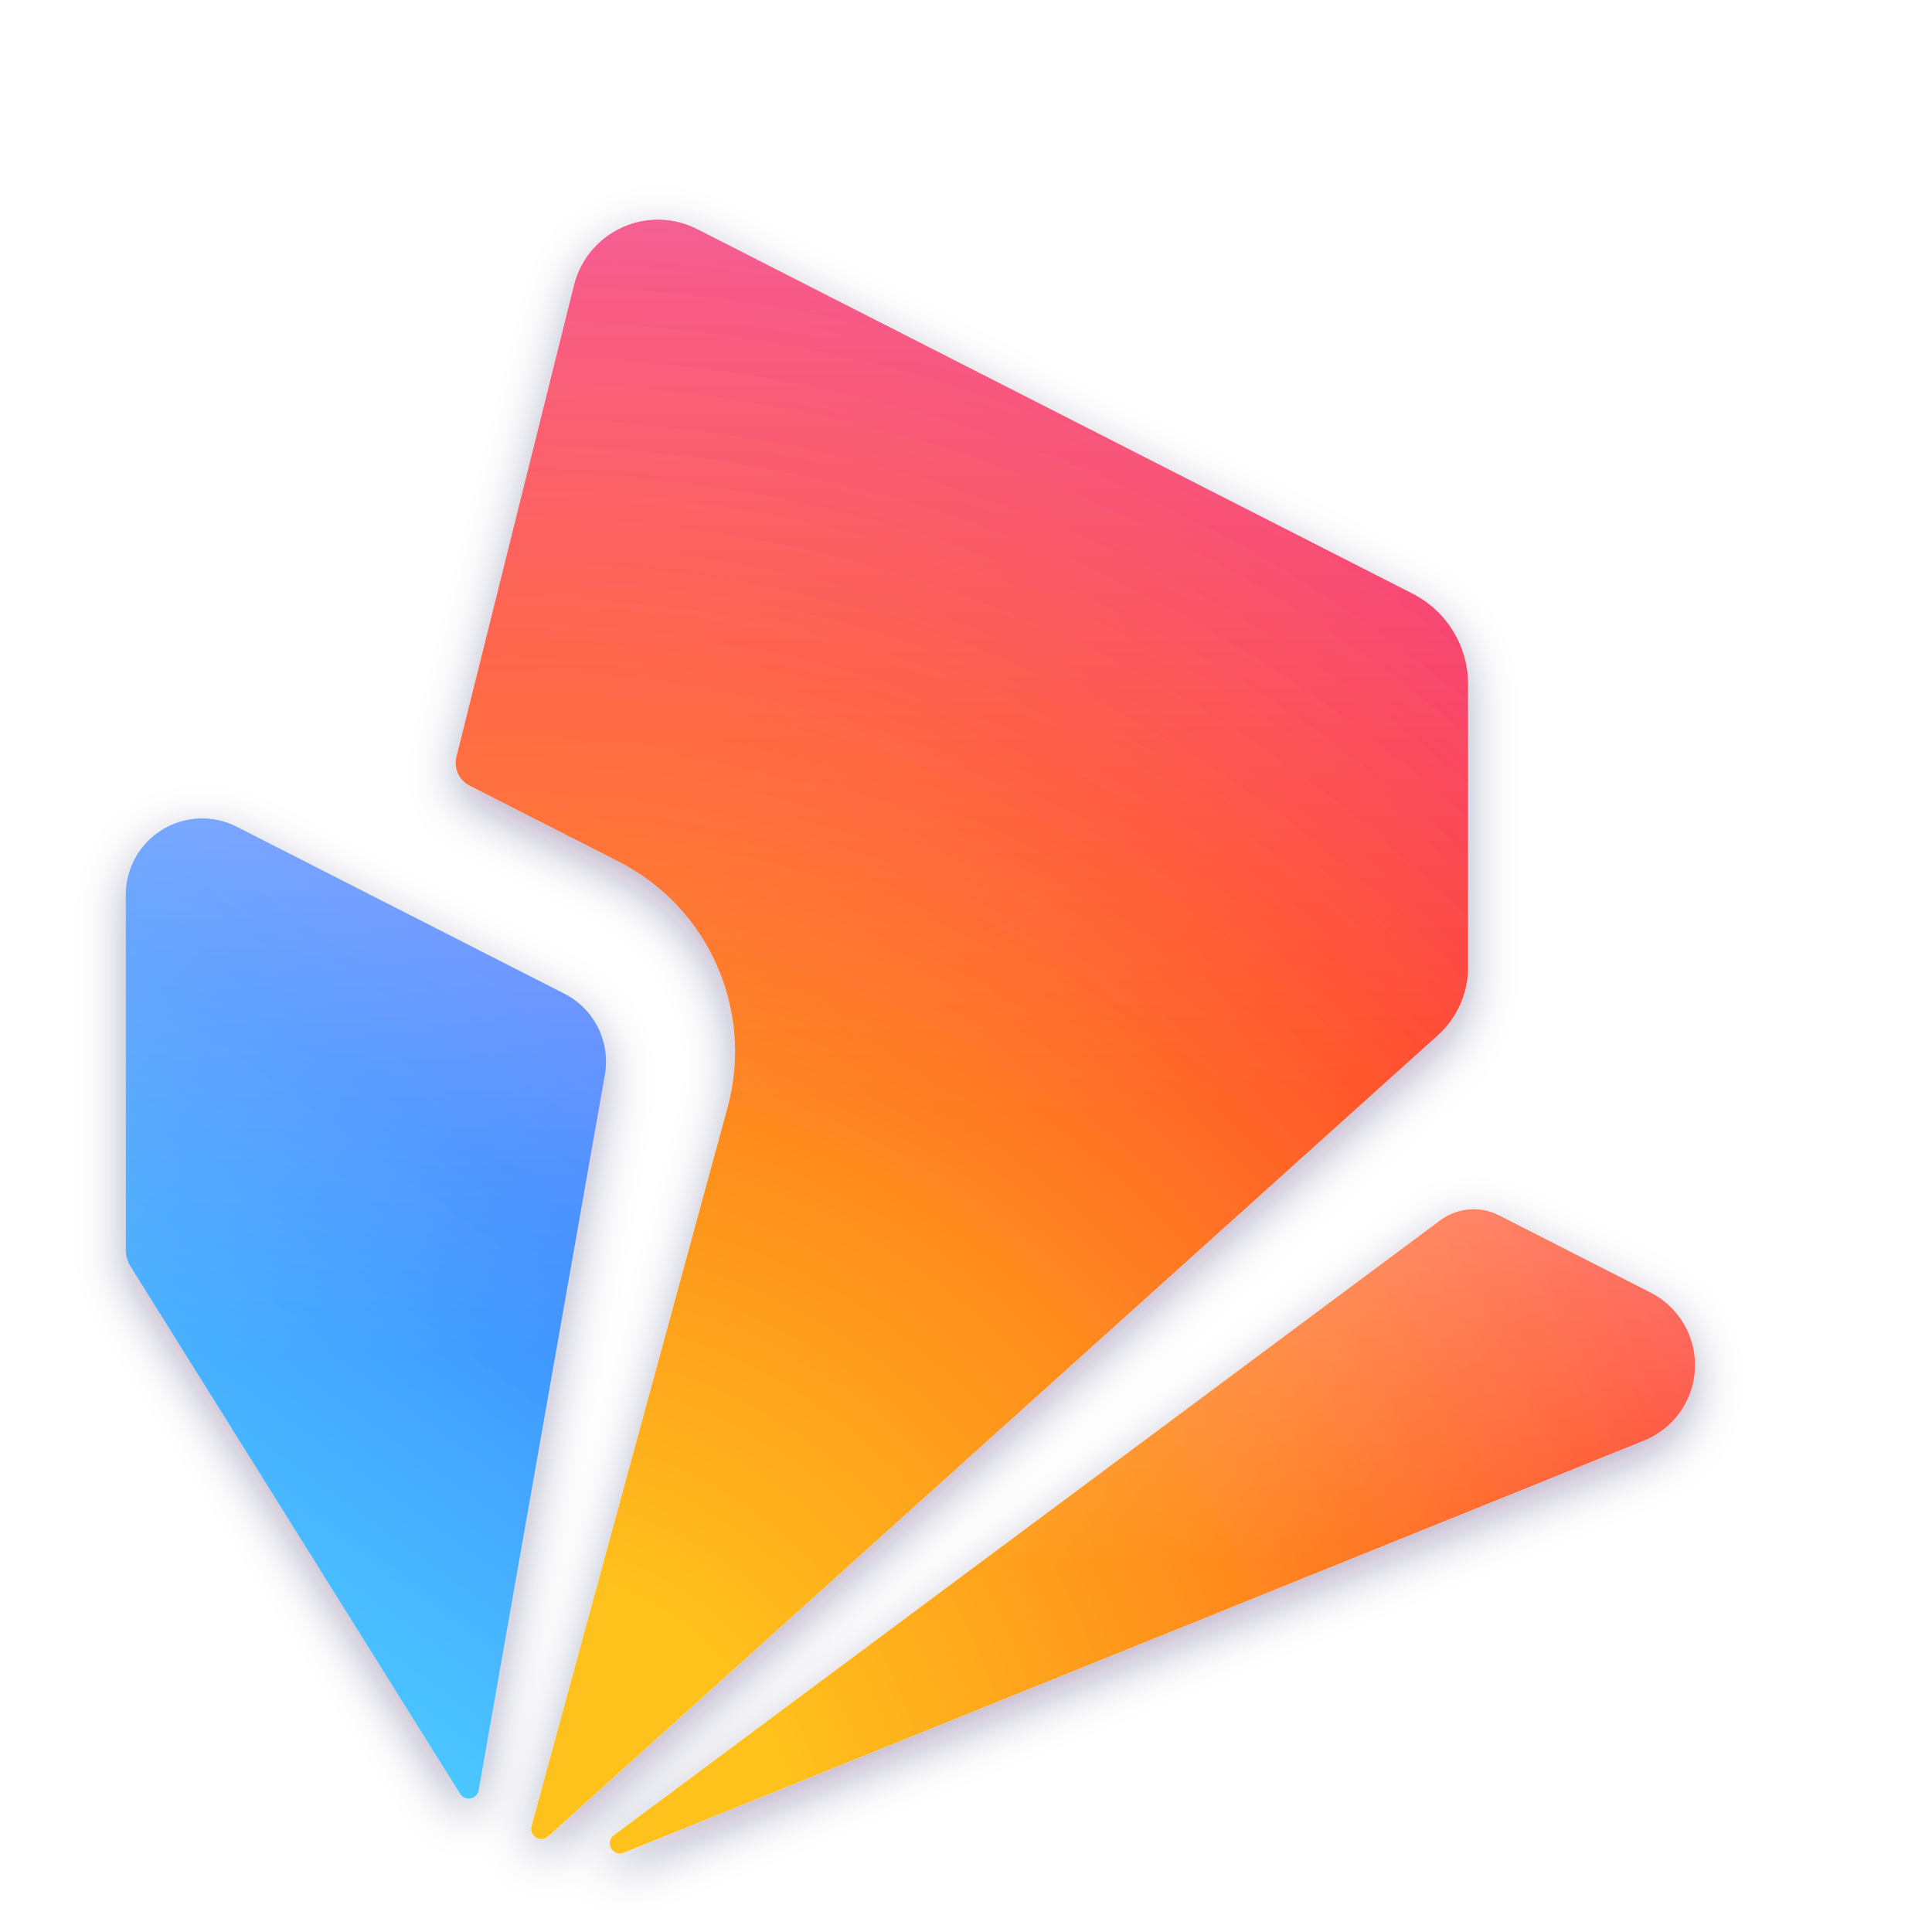
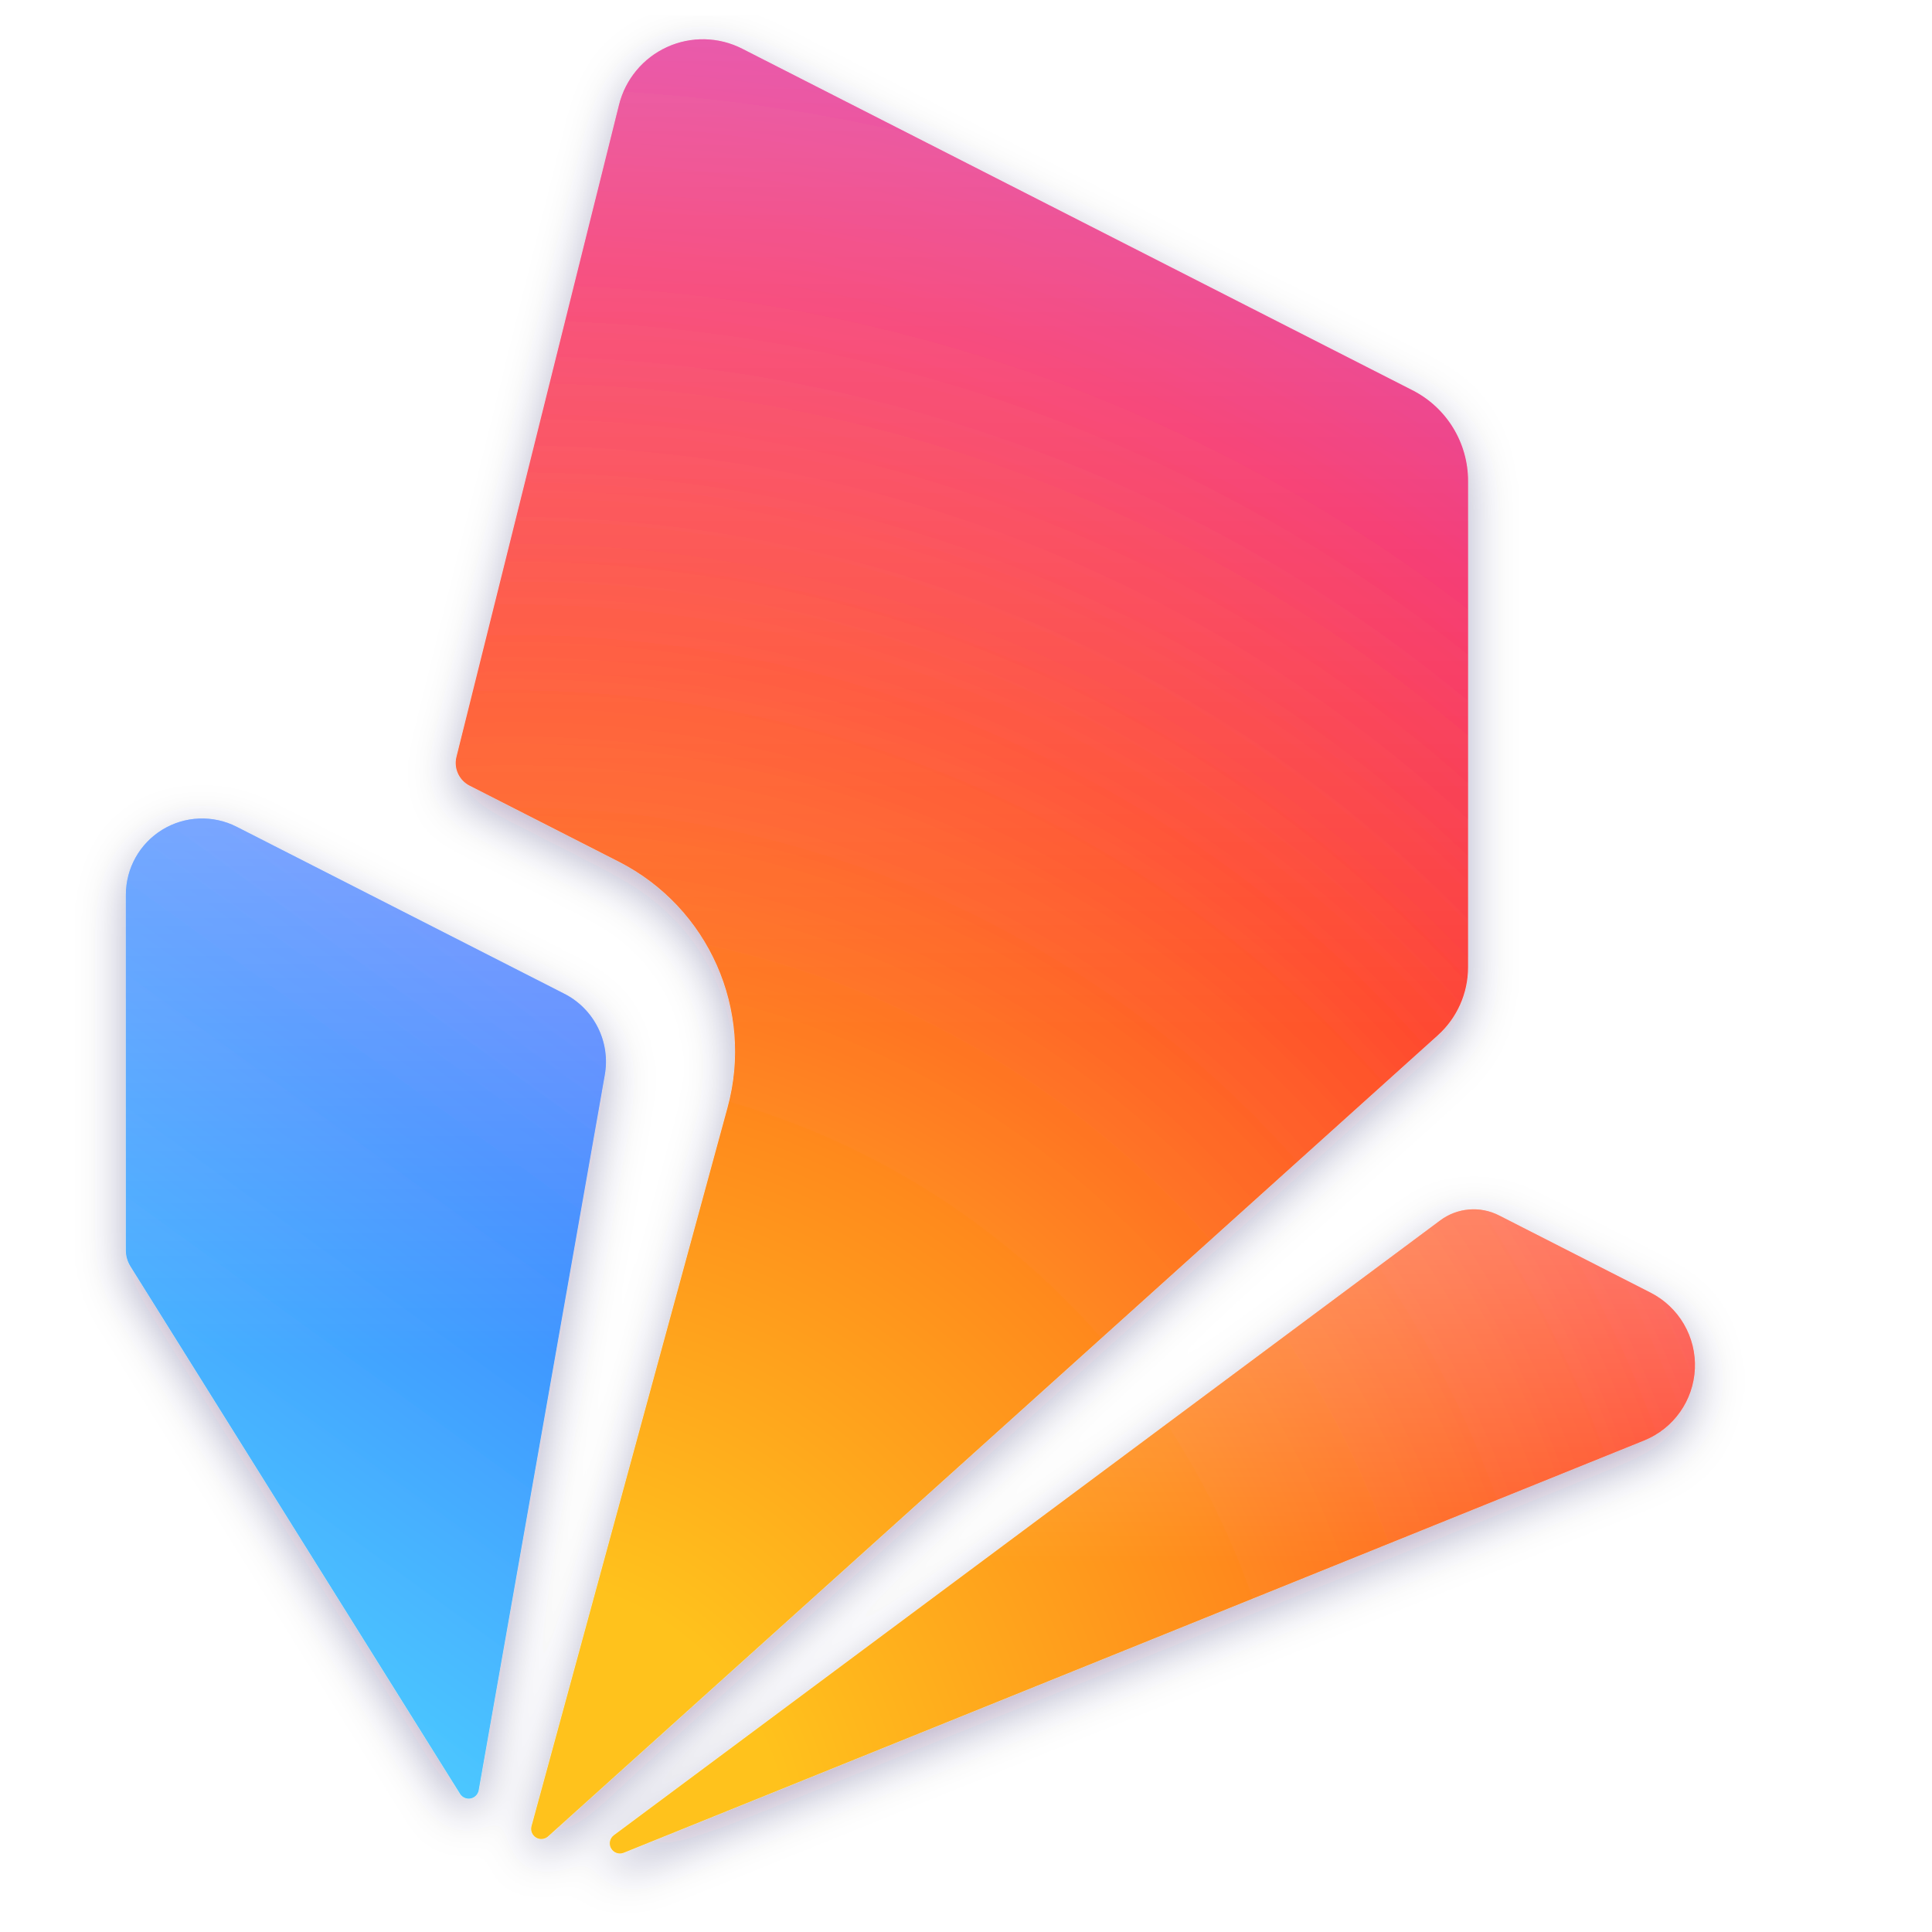
<svg xmlns="http://www.w3.org/2000/svg" viewBox="0 0 760 760" role="img" aria-label="Deckle, rewriting">
  <defs>
    <linearGradient id="rest" gradientUnits="userSpaceOnUse" x1="201.5" y1="729.5" x2="700.5" y2="40.5">
      <stop offset="0" stop-color="#4CC9FF" />
      <stop offset="0.25" stop-color="#3D8BFF" />
      <stop offset="0.5" stop-color="#6366FF" />
      <stop offset="0.75" stop-color="#8B5CFF" />
      <stop offset="1" stop-color="#A974FF" />
    </linearGradient>
    <radialGradient id="ember" gradientUnits="userSpaceOnUse" cx="201.5" cy="729.5" r="720">
      <stop offset="0.15" stop-color="#FFC21A" />
      <stop offset="0.42" stop-color="#FF8A1F" />
      <stop offset="0.66" stop-color="#FF4D2E" />
      <stop offset="0.86" stop-color="#F5245E" />
      <stop offset="1" stop-color="#E01E8C" />
    </radialGradient>
    <linearGradient id="sheen" x1="0" y1="0" x2="0" y2="1">
      <stop offset="0" stop-color="#fff" stop-opacity="0.28" />
      <stop offset="0.55" stop-color="#fff" stop-opacity="0" />
    </linearGradient>
    <filter id="shadow" x="-20%" y="-20%" width="140%" height="140%">
      <feDropShadow dx="0" dy="6" stdDeviation="9" flood-color="#1A0B4D" flood-opacity="0.32" />
    </filter>
  </defs>
  <g filter="url(#shadow)">
-     <path id="blade-a" d="M225.81 112.2A34 34 0 0 1 274.24 90.14L555.66 233.53A40 40 0 0 1 577.5 269.17L577.5 380.52A36 36 0 0 1 565.59 407.27L215.62 722.39A4 4 0 0 1 209.08 718.36L286.2 435.64A83.77 83.77 0 0 0 243.41 338.96L184.72 309.05A10 10 0 0 1 179.56 297.72Z" fill="url(#ember)" />
+     <path id="blade-a" d="M243.51 41.22A34 34 0 0 1 291.94 19.15L555.66 153.53A40 40 0 0 1 577.5 189.17L577.5 380.52A36 36 0 0 1 565.59 407.27L215.62 722.39A4 4 0 0 1 209.08 718.36L286.2 435.64A83.77 83.77 0 0 0 243.41 338.96L184.72 309.05A10 10 0 0 1 179.56 297.72Z" fill="url(#ember)" />
    <path id="blade-d" d="M49.5 351.96A30 30 0 0 1 93.12 325.23L222 390.9A30 30 0 0 1 237.93 422.84L188.31 704.24A4 4 0 0 1 180.98 705.66L51.32 498.17A12 12 0 0 1 49.5 491.81Z" fill="url(#rest)" />
    <path id="blade-e" d="M566.55 480.06A22 22 0 0 1 589.67 478.1L649.29 508.48A32 32 0 0 1 646.75 566.67L245.35 728.84A4 4 0 0 1 241.46 721.93Z" fill="url(#ember)" />
  </g>
-   <path d="M225.81 112.2A34 34 0 0 1 274.24 90.14L555.66 233.53A40 40 0 0 1 577.5 269.17L577.5 380.52A36 36 0 0 1 565.59 407.27L215.62 722.39A4 4 0 0 1 209.08 718.36L286.2 435.64A83.77 83.77 0 0 0 243.41 338.96L184.72 309.05A10 10 0 0 1 179.56 297.72Z" fill="url(#sheen)" />
+   <path d="M243.51 41.22A34 34 0 0 1 291.94 19.15L555.66 153.53A40 40 0 0 1 577.5 189.17L577.5 380.52A36 36 0 0 1 565.59 407.27L215.62 722.39A4 4 0 0 1 209.08 718.36L286.2 435.64A83.77 83.77 0 0 0 243.41 338.96L184.72 309.05A10 10 0 0 1 179.56 297.72Z" fill="url(#sheen)" />
  <path d="M49.5 351.96A30 30 0 0 1 93.12 325.23L222 390.9A30 30 0 0 1 237.93 422.84L188.31 704.24A4 4 0 0 1 180.98 705.66L51.32 498.17A12 12 0 0 1 49.5 491.81Z" fill="url(#sheen)" />
  <path d="M566.55 480.06A22 22 0 0 1 589.67 478.1L649.29 508.48A32 32 0 0 1 646.75 566.67L245.35 728.84A4 4 0 0 1 241.46 721.93Z" fill="url(#sheen)" />
</svg>
